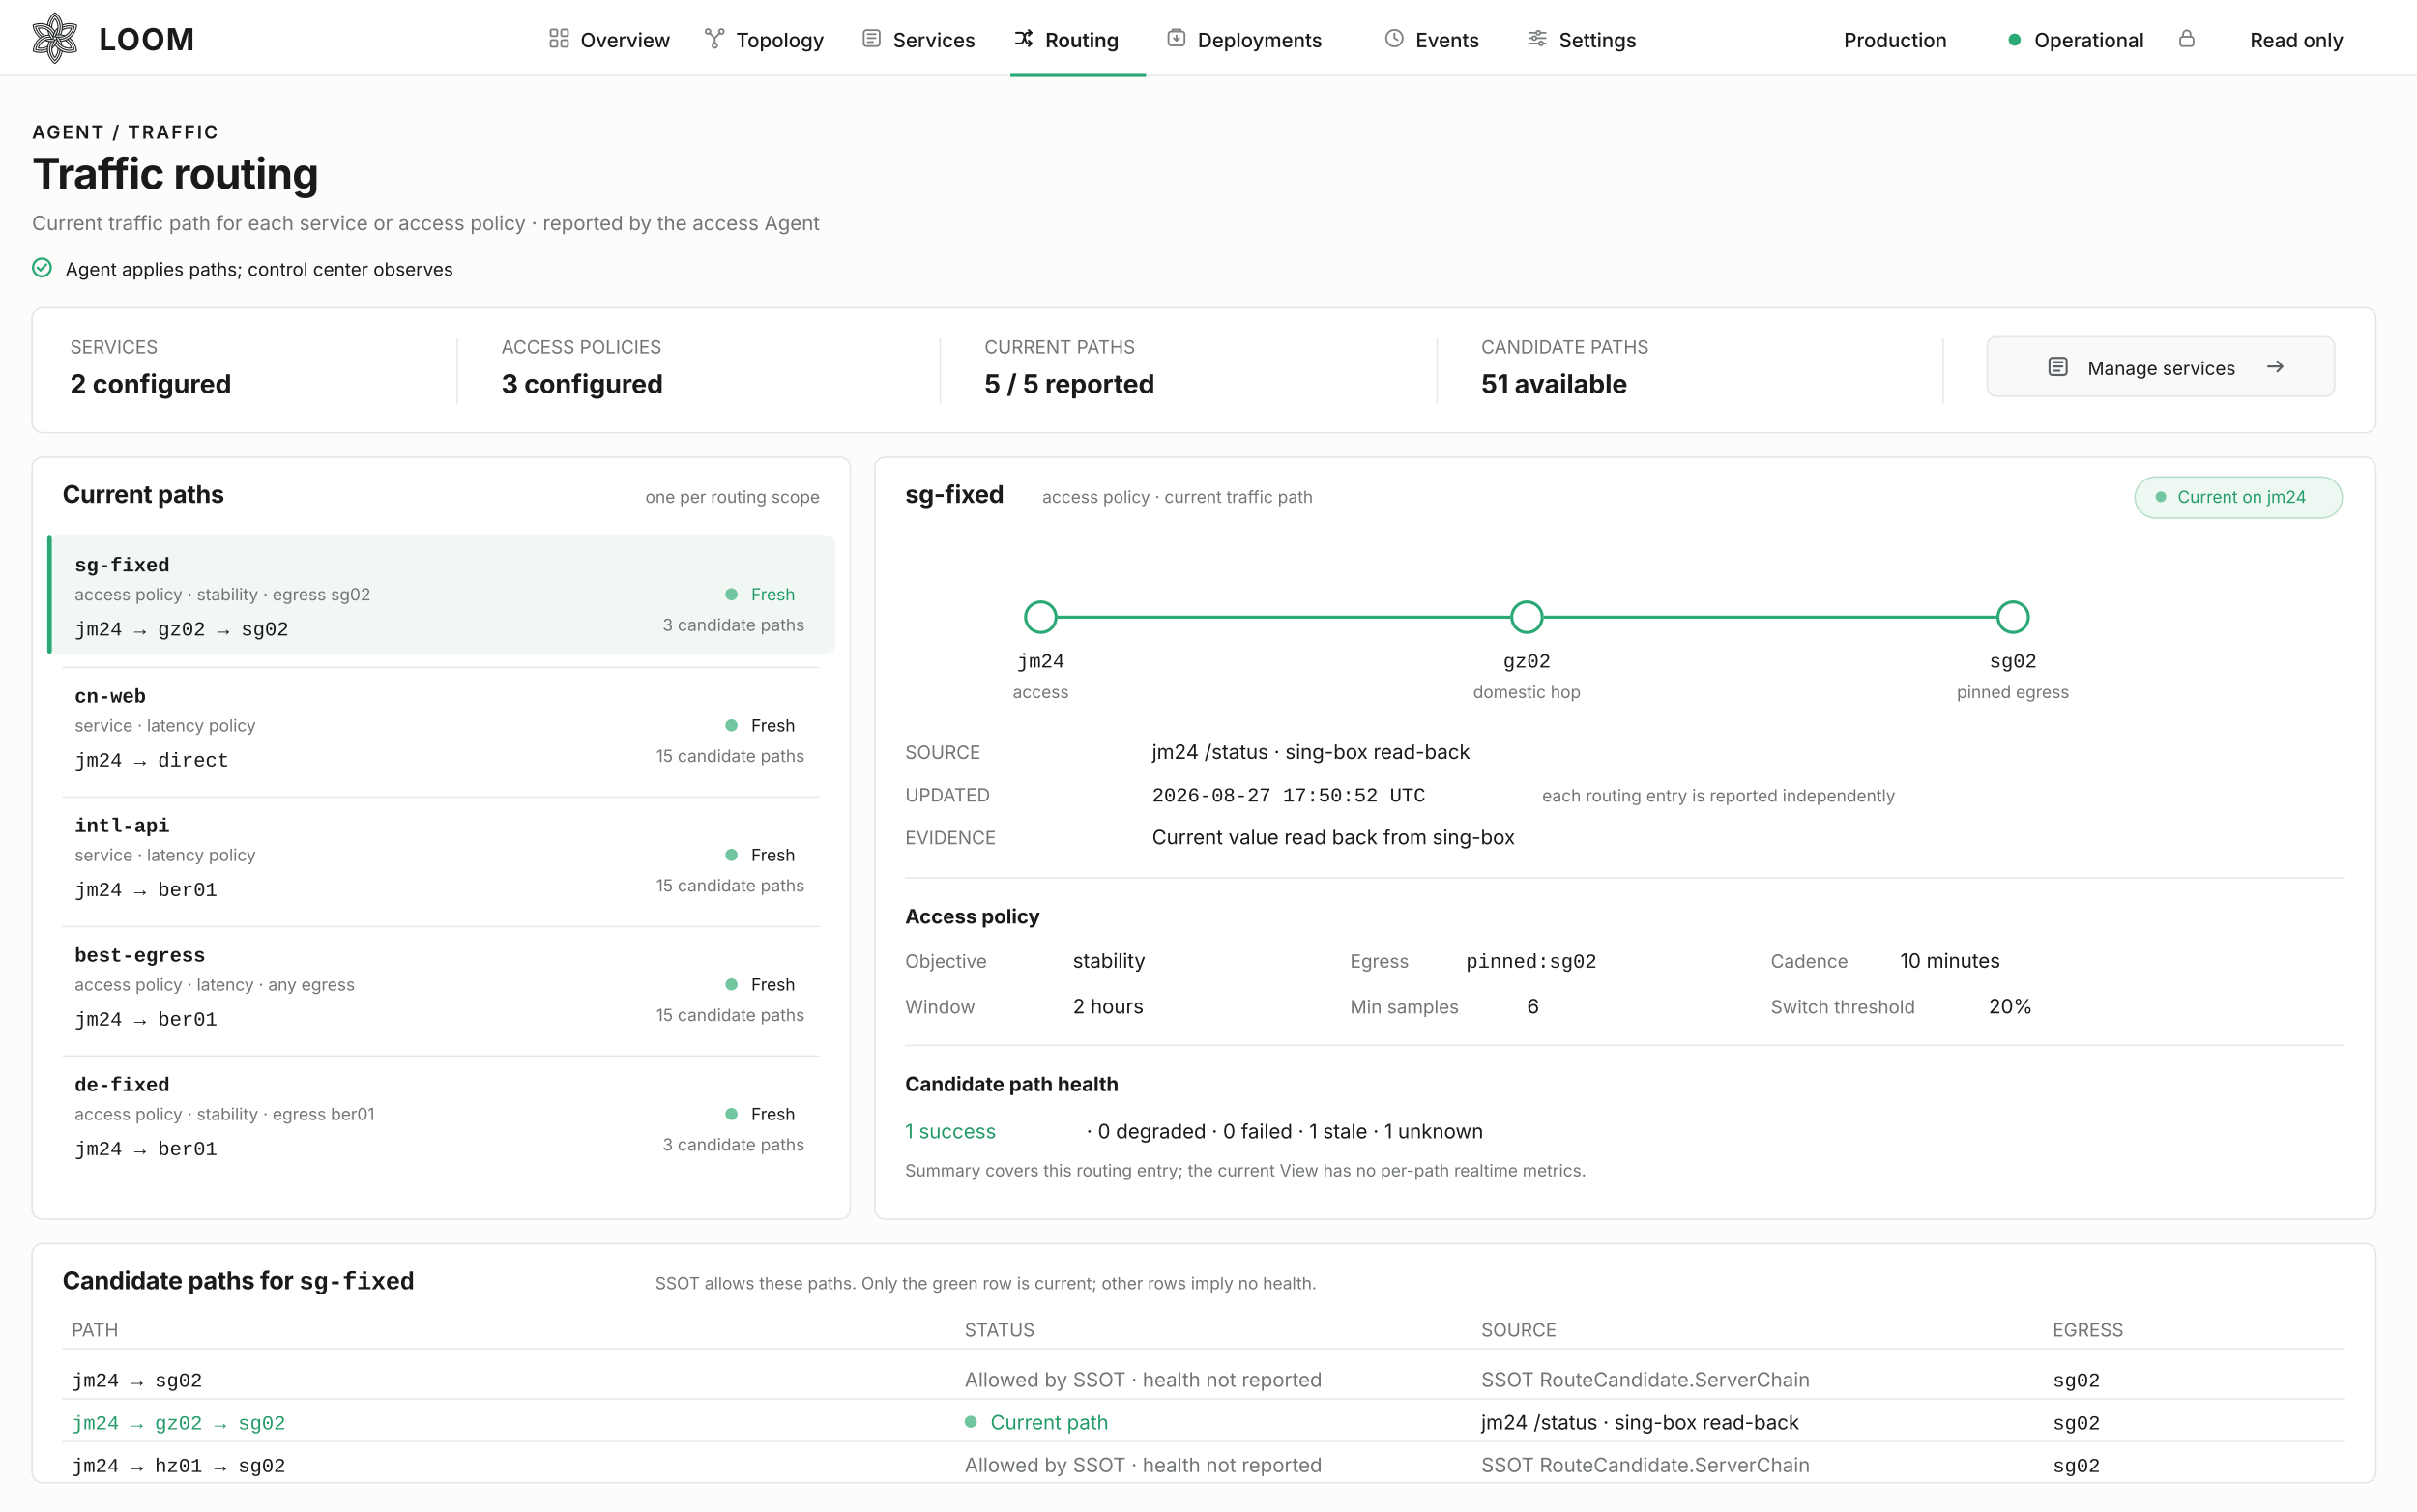
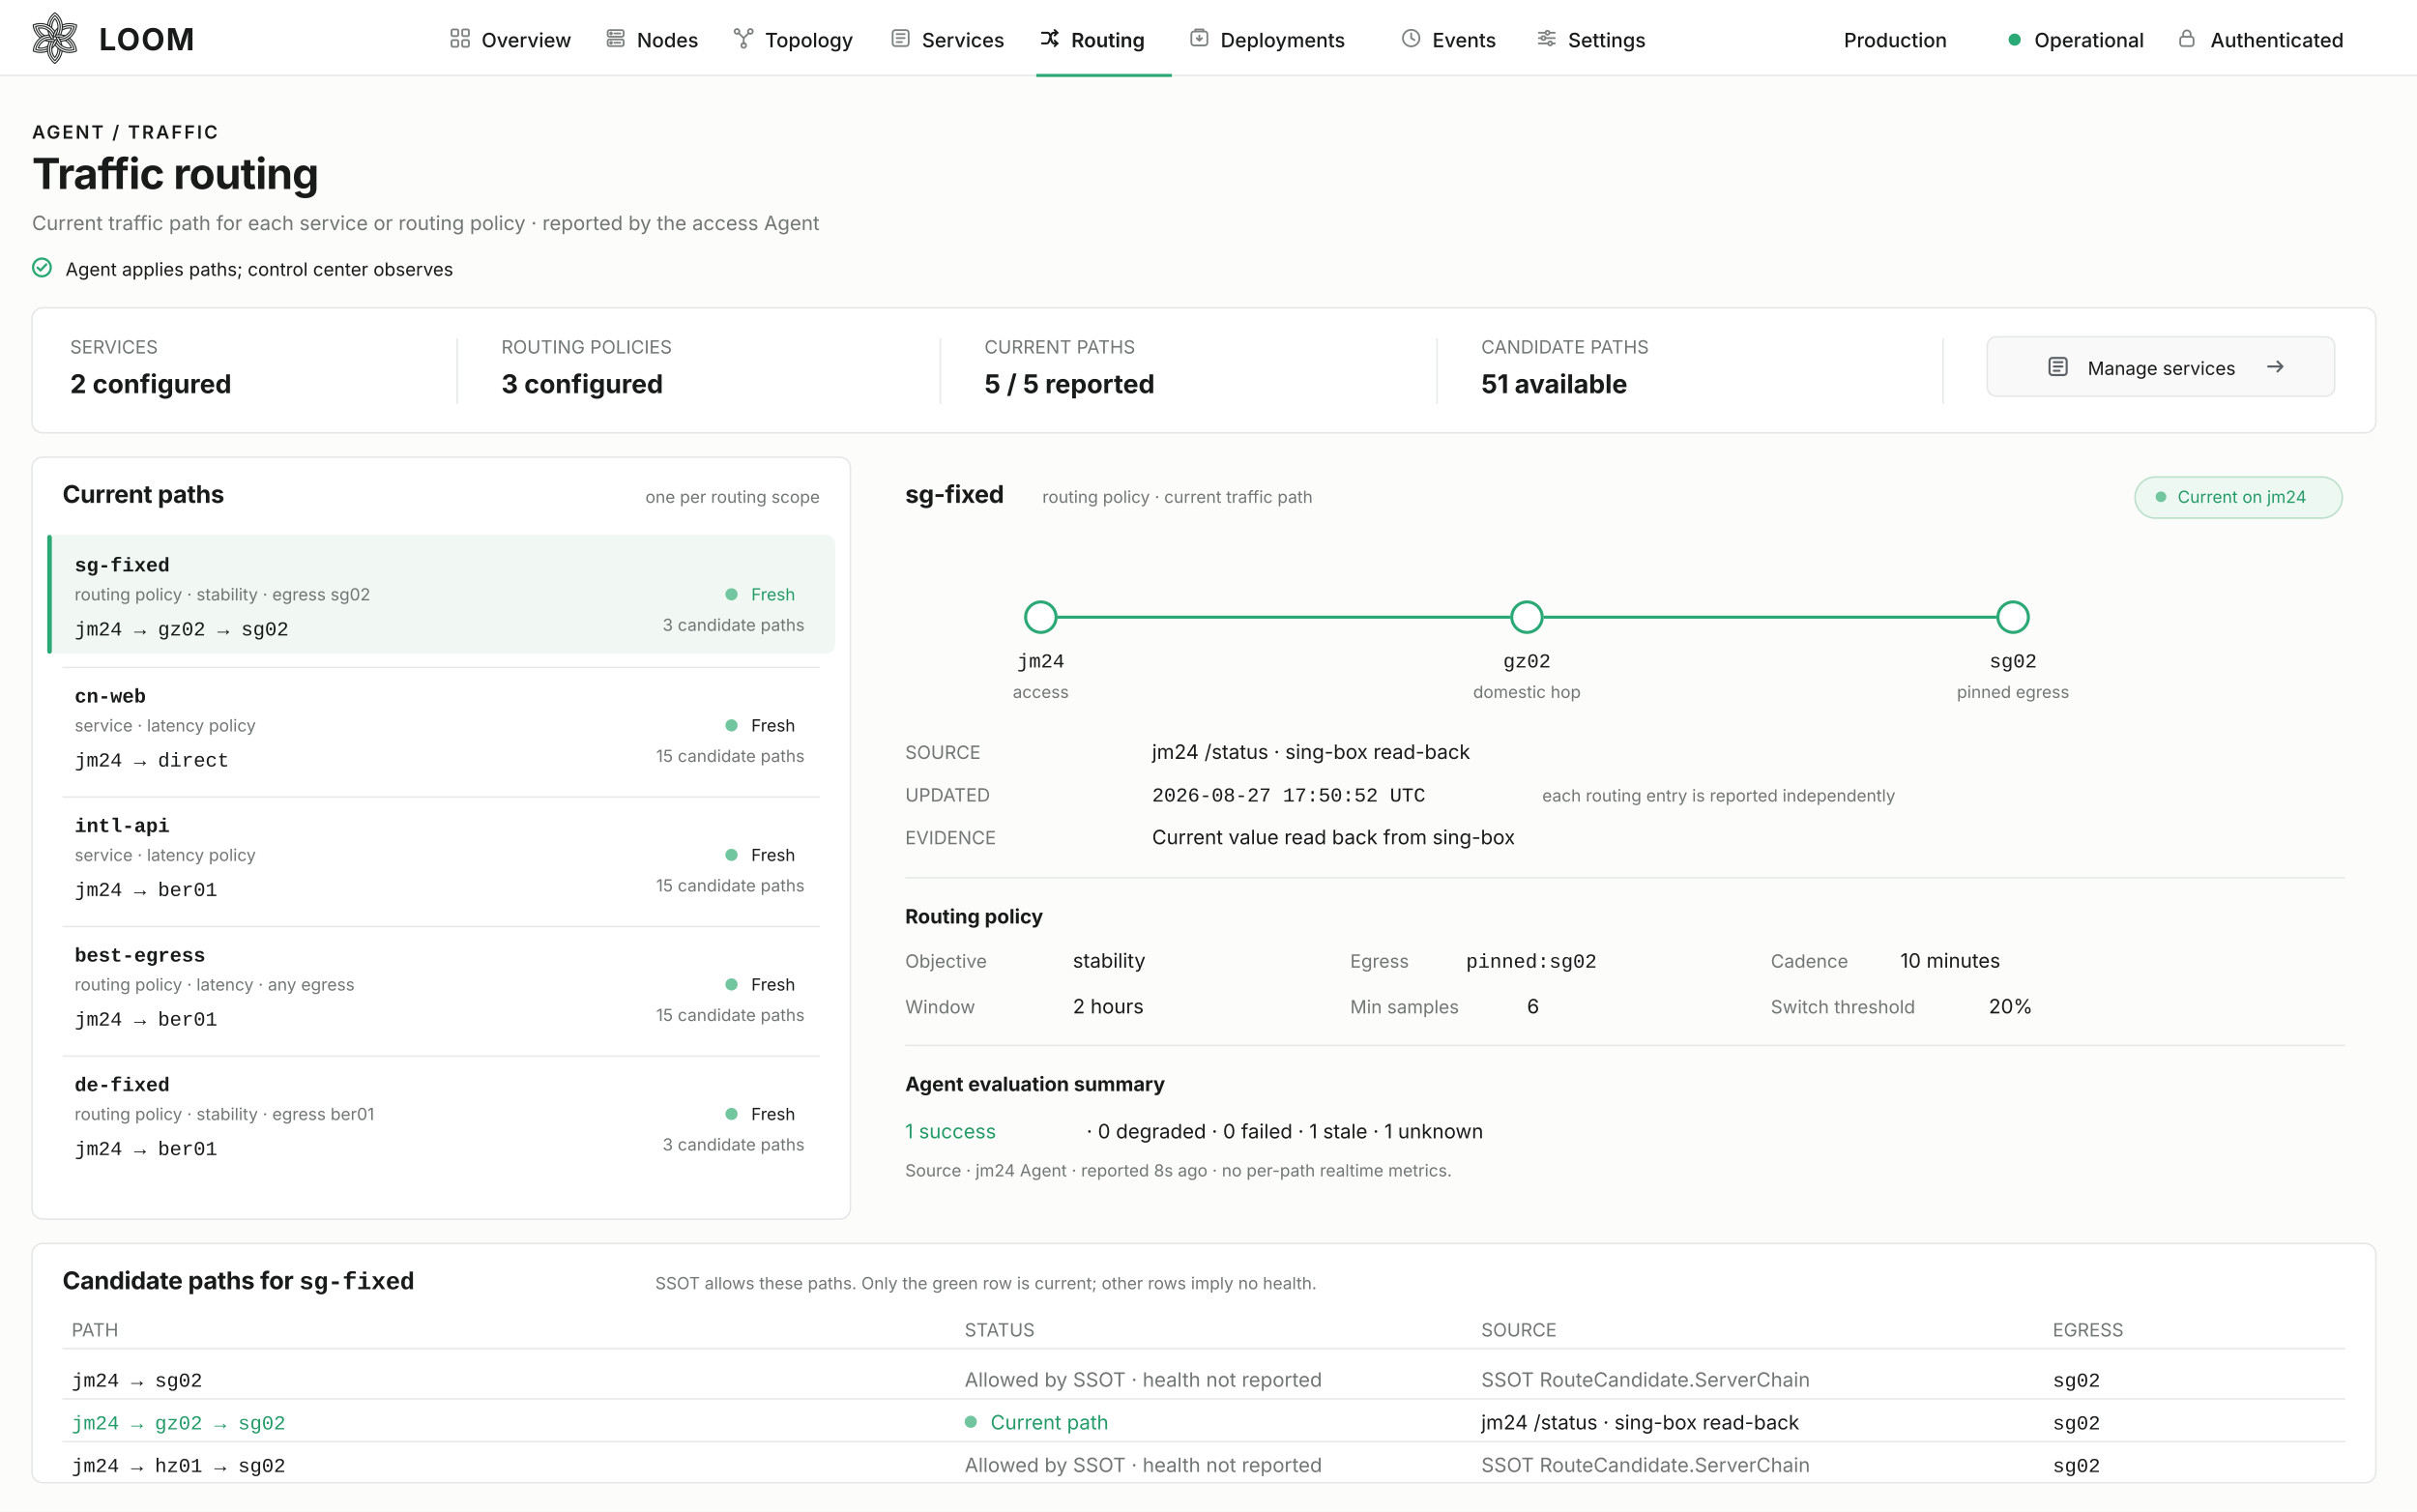
<svg xmlns="http://www.w3.org/2000/svg" width="1586" height="992" viewBox="0 0 1586 992" role="img" aria-labelledby="title description">
  <defs>
    <marker id="arrow-selected" markerWidth="7" markerHeight="7" refX="6" refY="3.5" orient="auto" markerUnits="strokeWidth">
      <path d="M0 0L7 3.5L0 7Z" fill="#2AA875" />
    </marker>
    <symbol id="icon-overview" viewBox="0 0 16 16">
      <rect x="1.5" y="1.5" width="5" height="5" rx="1" />
      <rect x="9.5" y="1.5" width="5" height="5" rx="1" />
      <rect x="1.5" y="9.5" width="5" height="5" rx="1" />
      <rect x="9.5" y="9.5" width="5" height="5" rx="1" />
    </symbol>
+     <symbol id="icon-nodes" viewBox="0 0 16 16">
+       <rect x="2" y="2" width="12" height="5" rx="1.4" />
+       <rect x="2" y="9" width="12" height="5" rx="1.4" />
+       <circle cx="4.5" cy="4.5" r=".7" />
+       <circle cx="4.5" cy="11.5" r=".7" />
+       <path d="M7 4.5h4.5M7 11.5h4.5" />
+     </symbol>
    <symbol id="icon-topology" viewBox="0 0 16 16">
      <path d="M4.2 4.2L8 8m3.8-3.8L8 8m0 0v4.4" />
      <circle cx="3" cy="3" r="1.8" />
      <circle cx="13" cy="3" r="1.8" />
      <circle cx="8" cy="13.5" r="1.8" />
    </symbol>
    <symbol id="icon-services" viewBox="0 0 16 16">
      <rect x="2" y="2" width="12" height="12" rx="2" />
      <path d="M5 5h6M5 8h6M5 11h4" />
    </symbol>
    <symbol id="icon-traffic" viewBox="0 0 16 16">
      <path d="M2 4h4.2C9 4 8.2 12 11 12h2.5M2 12h3.5C8.4 12 7.7 4 10.7 4h2.8" />
      <path d="M11.5 2l2 2-2 2m0 4l2 2-2 2" />
    </symbol>
    <symbol id="icon-deployments" viewBox="0 0 16 16">
      <rect x="2" y="3" width="12" height="10.5" rx="2" />
      <path d="M5 3V1.5h6V3M8 6v4m-2-2 2 2 2-2" />
    </symbol>
    <symbol id="icon-events" viewBox="0 0 16 16">
      <circle cx="8" cy="8" r="6.2" />
      <path d="M8 4.5V8l2.5 1.5" />
    </symbol>
    <symbol id="icon-settings" viewBox="0 0 16 16">
      <path d="M2 4h5m3 0h4M2 8h2m3 0h7M2 12h7m3 0h2" />
      <circle cx="8.5" cy="4" r="1.5" />
      <circle cx="5.5" cy="8" r="1.5" />
      <circle cx="10.5" cy="12" r="1.5" />
    </symbol>
    <symbol id="icon-status-ok" viewBox="0 0 16 16">
      <circle cx="8" cy="8" r="6.2" />
      <path d="M5 8.1l2 2 4-4.2" />
    </symbol>
    <symbol id="icon-lock" viewBox="0 0 16 16">
      <rect x="3" y="7" width="10" height="7" rx="1.8" />
      <path d="M5.2 7V5a2.8 2.8 0 0 1 5.6 0v2" />
    </symbol>
    <symbol id="icon-refresh" viewBox="0 0 16 16">
      <path d="M13.6 5.8A6 6 0 1 0 14 9" />
      <path d="M10.8 2.7h3v3" />
    </symbol>
    <symbol id="icon-filter" viewBox="0 0 16 16">
      <path d="M2 3h12L9.5 8v4.2L6.5 14V8Z" />
    </symbol>
    <symbol id="icon-download" viewBox="0 0 16 16">
      <path d="M8 2v8m-3-3 3 3 3-3M2.5 13.5h11" />
    </symbol>
    <symbol id="icon-check" viewBox="0 0 16 16">
      <circle cx="8" cy="8" r="6" />
      <path d="M5 8l2 2 4-4" />
    </symbol>
    <symbol id="icon-save" viewBox="0 0 16 16">
      <path d="M2.5 2.5h9l2 2v9h-11Z" />
      <path d="M5 2.5v4h6v-4M5 13v-4h6v4" />
    </symbol>
    <symbol id="icon-plus" viewBox="0 0 16 16">
      <path d="M8 3v10M3 8h10" />
    </symbol>
    <symbol id="icon-search" viewBox="0 0 16 16">
      <circle cx="7" cy="7" r="4.5" />
      <path d="m10.5 10.5 3 3" />
    </symbol>
    <symbol id="icon-arrow-right" viewBox="0 0 16 16">
      <path d="M2.5 8h10M9 4.5 12.5 8 9 11.5" />
    </symbol>
    <symbol id="icon-edit" viewBox="0 0 16 16">
      <path d="M3 11.8 2.5 14l2.2-.5 8.2-8.2-1.7-1.7Z" />
      <path d="m10.3 4.5 1.7 1.7" />
    </symbol>
    <symbol id="icon-trash" viewBox="0 0 16 16">
      <path d="M3.5 4.5h9M6 4.5V2.7h4v1.8m1.5 0-.6 9h-5.8l-.6-9M6.8 7v4m2.4-4v4" />
+     </symbol>
+     <symbol id="icon-key" viewBox="0 0 16 16">
+       <circle cx="5" cy="8" r="3" />
+       <path d="M8 8h6m-2 0v2m-2-2v2" />
+     </symbol>
+     <symbol id="icon-copy" viewBox="0 0 16 16">
+       <rect x="5" y="5" width="8" height="8" rx="1.5" />
+       <path d="M3 10.5H2.5V3.5a1 1 0 0 1 1-1h7V3" />
    </symbol>
    <style>

      .ui { font-family: Inter, "Atkinson Hyperlegible Next", ui-sans-serif, system-ui, -apple-system, "Segoe UI", sans-serif; fill: #181B1A; }
      .mono { font-family: "Intel One Mono", "SFMono-Regular", Consolas, "Liberation Mono", monospace; }
      .muted { fill: #717674; }
      .faint { fill: #9BA09E; }
      .green { fill: #239B68; }
      .amber { fill: #A66A14; }
      .red { fill: #B84C4C; }
      .blue { fill: #477D9C; }
      .heading { font-size: 28px; font-weight: 700; letter-spacing: -0.45px; }
      .eyebrow { font-size: 12px; font-weight: 600; letter-spacing: 1.35px; }
      .section { font-size: 16px; font-weight: 650; letter-spacing: -0.15px; }
      .subsection { font-size: 13px; font-weight: 650; }
      .label { font-size: 13px; font-weight: 500; }
      .body { font-size: 13px; font-weight: 400; }
      .small { font-size: 12px; font-weight: 400; }
      .tiny { font-size: 11px; font-weight: 400; }
      .metric { font-size: 17px; font-weight: 650; }
      .wordmark { font-size: 20px; font-weight: 700; letter-spacing: 0.8px; }
      .nav { font-size: 13px; font-weight: 450; }
      .nav-icon { fill: none; stroke: #7D8280; stroke-width: 1.35; stroke-linecap: round; stroke-linejoin: round; }
      .nav-icon-active { fill: none; stroke: #181B1A; stroke-width: 1.5; stroke-linecap: round; stroke-linejoin: round; }
      .status-icon { fill: none; stroke: #2AA875; stroke-width: 1.6; stroke-linecap: round; stroke-linejoin: round; }
      .action-icon { fill: none; stroke: #5B6166; stroke-width: 1.45; stroke-linecap: round; stroke-linejoin: round; }
      .panel { fill: #FFFFFF; stroke: #E4E7E5; stroke-width: 1; }
      .panel-soft { fill: #F8F9F8; stroke: #E4E7E5; stroke-width: 1; }
      .rule { stroke: #E6E9E7; stroke-width: 1; }
      .rule-dark { stroke: #CBD0CD; stroke-width: 1; }
      .status-dot { fill: #2AA875; }
      .quiet-dot { fill: #72C69F; }
      .warn-dot { fill: #D79B3B; }
      .bad-dot { fill: #C65A5A; }
      .neutral-dot { fill: #A5AAA8; }
      .wg { fill: none; stroke: #A5AAA8; stroke-width: 1.25; stroke-linecap: round; }
      .candidate { fill: none; stroke: #B9BEBC; stroke-width: 1.35; stroke-dasharray: 5 6; stroke-linecap: round; }
      .selected { fill: none; stroke: #2AA875; stroke-width: 2; stroke-linecap: round; stroke-linejoin: round; marker-end: url(#arrow-selected); }
      .chip { fill: #F4F6F5; stroke: #DEE2DF; stroke-width: 1; }
      .chip-green { fill: #EEF8F3; stroke: #B9DEC9; stroke-width: 1; }
      .chip-amber { fill: #FFF8EB; stroke: #E7D3AB; stroke-width: 1; }
      .button { fill: #181B1A; }
      .button-green { fill: #239B68; }
      .button-disabled { fill: #EFF1F0; stroke: #DDE1DF; stroke-width: 1; }
      .code-bg { fill: #F7F8F7; stroke: #E4E7E5; stroke-width: 1; }
      .timeline { fill: none; stroke: #CBD0CD; stroke-width: 1.3; }
      .timeline-ok { fill: none; stroke: #2AA875; stroke-width: 1.7; }
      .stage-line { stroke: #2AA875; stroke-width: 1.5; }
      .route-dot { fill: #239B68; }
      .node-name { font-size: 14px; font-weight: 650; }

    </style>
  </defs>
  <rect width="1586" height="992" fill="#FCFCFB" />
  <rect x="0" y="0" width="1586" height="50" fill="#FFFFFF" />
  <line class="rule" x1="0" y1="49.5" x2="1586" y2="49.5" />
  <svg x="18" y="7" width="36" height="36" viewBox="127 112 1000 1000" preserveAspectRatio="xMidYMid meet" aria-label="Loom">
    <g transform="translate(0,1254) scale(1,-1)">
      <path d="M616 1108 c-67 -49 -118 -133 -129 -209 0 -6 0 -6 -14 -1 -75 27 -166 24 -239 -6 -13 -5 -14 -7 -11 -29 12 -80 53 -155 115 -211 l9 -8 -6 -5 c-61 -53 -100 -121 -114 -200 -5 -31 -5 -38 4 -42 57 -26 138 -34 203 -20 13 2 22 5 39 10 14 5 14 5 15 -2 9 -70 60 -155 121 -204 17 -15 18 -15 34 -2 47 37 87 93 107 151 7 20 16 52 16 60 0 4 1 4 12 0 72 -28 158 -27 236 3 17 6 17 7 15 27 -8 79 -49 159 -111 215 l-9 9 10 9 c61 53 105 139 114 219 2 15 1 16 -28 26 -75 25 -156 25 -227 -2 -4 -1 -8 -2 -8 -2 -1 0 -2 7 -3 15 -15 81 -60 152 -126 198 -12 9 -14 9 -25 1z M639 1084 c105 -82 142 -225 92 -356 -7 -18 -7 -17 -16 -17 -4 0 -8 1 -8 1 -1 1 1 7 4 15 32 78 30 170 -5 243 -16 35 -40 66 -68 88 -9 8 -11 8 -20 0 -47 -39 -82 -103 -93 -169 -1 -7 -2 -12 -2 -13 -1 0 -17 8 -17 9 -1 1 4 27 7 40 13 44 37 89 68 124 15 16 44 43 47 43 0 0 5 -3 11 -8z M638 1031 c77 -72 98 -200 50 -307 -3 -8 -5 -11 -7 -12 -2 -1 -17 -1 -18 0 -1 0 2 6 5 12 44 94 31 213 -31 278 -10 11 -12 10 -29 -12 -26 -36 -44 -83 -47 -128 0 -6 -1 -11 -1 -11 -1 0 -6 4 -16 11 -4 3 2 39 12 67 13 41 41 84 68 108 4 4 3 4 14 -6z M635 973 c24 -33 37 -74 40 -124 l0 -15 -10 -10 c-11 -11 -23 -25 -32 -38 -6 -8 -5 -9 -13 3 -9 13 -19 24 -30 36 l-10 10 0 13 c3 48 18 94 42 128 6 7 6 7 13 -3z M413 893 c79 -13 148 -56 193 -118 12 -17 11 -15 6 -26 -3 -6 -5 -10 -5 -10 0 0 -4 6 -9 13 -66 103 -190 147 -314 114 -20 -6 -21 -6 -14 -34 15 -60 54 -120 102 -158 9 -8 9 -7 0 -12 -9 -6 -8 -6 -18 2 -57 48 -97 120 -110 196 -2 14 -3 13 7 16 22 9 53 16 85 19 13 2 61 0 77 -2z M923 895 c30 -3 83 -16 89 -22 2 -2 -7 -43 -14 -64 -34 -100 -109 -176 -200 -203 -23 -7 -59 -13 -61 -11 -2 2 -8 16 -8 16 0 1 7 2 16 2 74 9 136 45 185 108 27 35 49 81 57 120 4 17 3 19 -13 24 -62 19 -135 15 -193 -9 -9 -4 -9 -5 -9 7 l0 10 9 3 c25 10 56 17 83 19 9 1 50 1 59 0z M400 854 c70 -9 134 -47 176 -104 7 -11 21 -34 21 -36 0 -2 -6 -24 -7 -25 0 -1 -4 5 -8 13 -38 76 -106 124 -190 134 -14 2 -49 1 -62 -1 -16 -3 -18 -5 -12 -21 14 -42 48 -88 87 -117 7 -5 13 -10 13 -10 0 -1 -17 -9 -18 -9 -5 0 -42 35 -56 52 -24 29 -46 72 -54 105 -3 11 -3 10 11 14 30 8 67 10 99 5z M926 854 c13 -1 39 -7 40 -9 2 -2 -8 -34 -17 -55 -43 -93 -125 -152 -220 -158 l-11 0 -6 9 c-3 5 -5 9 -5 9 0 1 8 1 18 1 56 0 107 23 153 69 29 29 59 79 63 104 1 10 -11 13 -53 12 -42 0 -71 -6 -107 -24 -12 -6 -11 -6 -10 5 1 4 1 9 1 10 0 3 1 3 13 8 45 19 93 26 141 19z M391 816 c30 -3 68 -16 91 -32 l6 -3 4 -15 c4 -16 10 -34 16 -47 4 -11 4 -11 -3 -11 -12 -2 -37 -6 -48 -9 -16 -4 -14 -4 -26 4 -38 25 -67 57 -86 96 -7 15 -7 16 0 17 10 1 36 1 46 0z M914 816 c3 -2 2 -5 -4 -18 -19 -39 -53 -75 -89 -97 l-8 -5 -11 3 c-15 4 -33 8 -45 9 -6 1 -11 2 -11 2 -1 0 1 7 4 14 6 17 12 36 15 48 l1 9 9 5 c27 15 55 25 85 30 10 1 51 1 54 0z M669 789 c-4 -19 -7 -27 -14 -39 -10 -18 -20 -39 -29 -64 -1 -4 -2 -5 -10 -9 -9 -5 -9 -5 -5 11 10 40 28 75 51 103 10 12 10 12 7 -2z M529 746 c14 -16 17 -20 25 -37 8 -17 22 -42 30 -54 5 -9 6 -24 1 -26 -7 -2 -13 5 -35 46 -15 28 -35 75 -35 83 0 2 7 -4 14 -12z M721 691 c25 -1 43 -3 61 -8 4 0 2 -2 -8 -5 -19 -6 -28 -7 -48 -6 -12 1 -29 1 -46 1 -36 -1 -37 -1 -33 11 2 7 1 6 24 7 12 0 23 1 26 1 2 0 13 0 24 -1z M525 681 c5 -10 5 -10 -7 -10 -120 -9 -223 -101 -248 -221 -4 -22 -4 -23 11 -28 61 -19 132 -16 192 7 5 2 9 3 10 3 0 0 0 -5 0 -10 l1 -9 -9 -4 c-62 -24 -145 -25 -216 -1 -17 5 -16 4 -14 15 15 104 74 190 160 235 34 17 63 25 108 30 8 1 7 2 12 -7z M638 655 l9 -4 0 -10 c1 -13 2 -12 -10 -19 l-9 -6 -10 6 -9 6 -1 11 0 11 9 5 c12 6 11 6 21 0z M683 651 c0 -1 6 -10 12 -21 18 -30 29 -54 39 -82 6 -19 6 -19 -4 -9 -16 16 -22 25 -30 42 -7 14 -25 48 -30 54 -2 3 -3 15 -1 16 1 2 13 1 14 0z M546 642 c3 -5 5 -9 5 -9 0 -1 -7 -1 -16 -1 -94 0 -185 -66 -216 -155 -7 -22 -6 -23 23 -27 44 -5 89 3 131 21 7 3 13 6 13 6 0 -1 -1 -5 -1 -11 l-1 -11 -11 -5 c-53 -22 -115 -26 -174 -12 -11 3 -10 3 -9 10 8 39 30 82 58 115 44 53 119 88 184 88 l9 0 5 -9z M902 622 c45 -39 79 -92 96 -151 5 -19 10 -43 10 -51 l1 -7 -14 -5 c-89 -30 -180 -22 -253 22 -40 25 -68 49 -93 83 l-7 10 4 7 c7 13 6 12 12 3 73 -104 198 -148 317 -110 12 4 13 4 8 27 -9 42 -31 88 -59 123 -8 10 -33 35 -42 41 -6 5 -6 5 2 11 9 6 8 6 18 -3z M542 610 c10 -1 27 -1 38 -1 l20 0 8 -5 c4 -2 8 -4 8 -5 0 0 -1 -2 -2 -4 l-1 -4 -43 0 c-45 1 -55 2 -81 7 -8 1 -14 3 -15 3 0 1 15 6 27 8 15 3 15 3 20 2 2 0 11 0 21 -1z M661 609 c5 -9 -53 -107 -73 -125 -3 -3 -3 0 1 14 4 17 8 26 14 37 12 18 31 52 34 60 1 2 4 5 11 10 11 7 11 7 13 4z M863 604 c48 -36 83 -90 98 -148 2 -7 3 -14 3 -14 -1 -1 -5 -3 -11 -4 -90 -23 -180 3 -247 69 -17 18 -42 51 -42 56 0 2 9 20 10 20 0 0 3 -4 5 -8 36 -66 102 -112 177 -124 12 -2 51 -2 64 0 19 4 21 5 17 17 -15 50 -55 103 -97 128 -1 1 -2 2 -2 2 0 1 17 10 19 10 0 0 3 -2 6 -4z M458 585 c12 -4 37 -9 48 -11 8 0 7 0 3 -10 -5 -13 -13 -36 -16 -49 -3 -13 -2 -12 -19 -21 -38 -19 -72 -26 -112 -25 -22 1 -23 1 -23 5 3 13 23 45 41 67 16 18 58 49 64 48 1 -1 7 -2 14 -4z M824 583 c35 -22 63 -53 81 -89 6 -12 11 -22 10 -23 -4 -3 -47 -2 -68 2 -26 5 -69 24 -82 35 0 1 -2 8 -4 17 -2 9 -6 23 -10 32 -6 19 -6 18 1 19 14 1 57 11 59 13 1 1 4 0 13 -6z M553 570 c1 -1 1 -2 -2 -7 -11 -21 -21 -55 -26 -82 -15 -86 17 -180 82 -245 20 -20 19 -20 40 0 44 45 71 101 82 165 1 6 2 11 2 11 0 1 4 -1 9 -4 l8 -4 0 -5 c-11 -74 -51 -146 -110 -198 -12 -10 -10 -10 -21 -1 -77 65 -122 167 -113 259 3 34 14 74 26 103 l4 9 9 0 c5 0 9 0 10 -1z M597 570 c0 -1 -4 -9 -8 -18 -43 -88 -35 -184 20 -258 15 -20 17 -21 27 -10 30 33 52 90 57 145 0 11 0 11 10 3 10 -7 9 -6 7 -19 -7 -62 -34 -117 -76 -161 l-7 -7 -8 8 c-51 50 -82 131 -77 200 3 35 12 70 28 103 l7 14 10 0 c5 0 10 0 10 0z M639 493 c5 -6 14 -17 22 -24 l13 -14 0 -8 c0 -44 -14 -93 -38 -130 -9 -14 -9 -14 -13 -8 -26 35 -42 84 -42 127 l0 11 12 12 c11 12 22 25 31 38 3 4 6 7 6 7 0 0 4 -5 9 -11z" fill="#252927" fill-rule="evenodd" clip-rule="evenodd" />
    </g>
  </svg>
  <text class="ui wordmark" x="65" y="33">LOOM</text>
  <g class="ui nav">
-     <use href="#icon-overview" x="360" y="18" width="14" height="14" class="nav-icon" />
-     <text x="381" y="31">Overview</text>
-     <use href="#icon-topology" x="462" y="18" width="14" height="14" class="nav-icon" />
-     <text x="483" y="31">Topology</text>
-     <use href="#icon-services" x="565" y="18" width="14" height="14" class="nav-icon" />
-     <text x="586" y="31">Services</text>
-     <use href="#icon-traffic" x="665" y="18" width="14" height="14" class="nav-icon-active" />
-     <text x="686" y="31" font-weight="600">Routing</text>
-     <use href="#icon-deployments" x="765" y="18" width="14" height="14" class="nav-icon" />
-     <text x="786" y="31">Deployments</text>
-     <use href="#icon-events" x="908" y="18" width="14" height="14" class="nav-icon" />
-     <text x="929" y="31">Events</text>
-     <use href="#icon-settings" x="1002" y="18" width="14" height="14" class="nav-icon" />
-     <text x="1023" y="31">Settings</text>
-   </g>
-   <line x1="663" y1="49.5" x2="752" y2="49.5" stroke="#2AA875" stroke-width="2" />
+     <use href="#icon-overview" x="295" y="18" width="14" height="14" class="nav-icon" />
+     <text x="316" y="31">Overview</text>
+     <use href="#icon-nodes" x="397" y="18" width="14" height="14" class="nav-icon" />
+     <text x="418" y="31">Nodes</text>
+     <use href="#icon-topology" x="481" y="18" width="14" height="14" class="nav-icon" />
+     <text x="502" y="31">Topology</text>
+     <use href="#icon-services" x="584" y="18" width="14" height="14" class="nav-icon" />
+     <text x="605" y="31">Services</text>
+     <use href="#icon-traffic" x="682" y="18" width="14" height="14" class="nav-icon-active" />
+     <text x="703" y="31" font-weight="600">Routing</text>
+     <use href="#icon-deployments" x="780" y="18" width="14" height="14" class="nav-icon" />
+     <text x="801" y="31">Deployments</text>
+     <use href="#icon-events" x="919" y="18" width="14" height="14" class="nav-icon" />
+     <text x="940" y="31">Events</text>
+     <use href="#icon-settings" x="1008" y="18" width="14" height="14" class="nav-icon" />
+     <text x="1029" y="31">Settings</text>
+   </g>
+   <line x1="680" y1="49.5" x2="769" y2="49.5" stroke="#2AA875" stroke-width="2" />
  <g class="ui nav">
    <text x="1210" y="31">Production</text>
    <circle class="status-dot" cx="1322" cy="26" r="4" />
    <text x="1335" y="31">Operational</text>
    <use href="#icon-lock" x="1428" y="18" width="14" height="14" class="nav-icon" />
-     <text x="1538" y="31" text-anchor="end">Read only</text>
+     <text x="1538" y="31" text-anchor="end">Authenticated</text>
  </g>
  <g class="ui">
    <text class="eyebrow" x="21" y="91">AGENT / TRAFFIC</text>
    <text class="heading" x="21" y="124">Traffic routing</text>
-     <text class="body muted" x="21" y="151">Current traffic path for each service or access policy · reported by the access Agent</text>
+     <text class="body muted" x="21" y="151">Current traffic path for each service or routing policy · reported by the access Agent</text>
    <use href="#icon-status-ok" x="20" y="168" width="15" height="15" class="status-icon" />
    <text class="small" x="43" y="181">Agent applies paths; control center observes</text>
  </g>
  <rect class="panel" x="21" y="202" width="1538" height="82" rx="7" />
  <g class="ui">
    <text class="small muted" x="46" y="232">SERVICES</text>
    <text class="metric" x="46" y="258">2 configured</text>
-     <text class="small muted" x="329" y="232">ACCESS POLICIES</text>
+     <text class="small muted" x="329" y="232">ROUTING POLICIES</text>
    <text class="metric" x="329" y="258">3 configured</text>
    <text class="small muted" x="646" y="232">CURRENT PATHS</text>
    <text class="metric" x="646" y="258">5 / 5 reported</text>
    <text class="small muted" x="972" y="232">CANDIDATE PATHS</text>
    <text class="metric" x="972" y="258">51 available</text>
    <rect class="panel-soft" x="1304" y="221" width="228" height="39" rx="6" />
    <use href="#icon-services" x="1343" y="233" width="15" height="15" class="action-icon" />
    <text class="small" x="1370" y="246">Manage services</text>
    <use href="#icon-arrow-right" x="1486" y="233" width="15" height="15" class="action-icon" />
  </g>
  <line class="rule" x1="300" y1="222" x2="300" y2="265" />
  <line class="rule" x1="617" y1="222" x2="617" y2="265" />
  <line class="rule" x1="943" y1="222" x2="943" y2="265" />
  <line class="rule" x1="1275" y1="222" x2="1275" y2="265" />
  <rect class="panel" x="21" y="300" width="537" height="500" rx="7" />
  <g class="ui">
    <text class="section" x="41" y="330">Current paths</text>
    <text class="tiny muted" x="538" y="330" text-anchor="end">one per routing scope</text>
    <rect x="31" y="351" width="517" height="78" rx="6" fill="#F1F8F4" />
    <rect x="31" y="351" width="3" height="78" rx="1.5" fill="#2AA875" />
    <text class="subsection mono" x="49" y="375">sg-fixed</text>
-     <text class="tiny muted" x="49" y="394">access policy · stability · egress sg02</text>
+     <text class="tiny muted" x="49" y="394">routing policy · stability · egress sg02</text>
    <text class="body mono" x="49" y="417">jm24 → gz02 → sg02</text>
    <circle class="quiet-dot" cx="480" cy="390" r="4" />
    <text class="tiny green" x="493" y="394">Fresh</text>
    <text class="tiny muted" x="528" y="414" text-anchor="end">3 candidate paths</text>
    <text class="subsection mono" x="49" y="461">cn-web</text>
    <text class="tiny muted" x="49" y="480">service · latency policy</text>
    <text class="body mono" x="49" y="503">jm24 → direct</text>
    <circle class="quiet-dot" cx="480" cy="476" r="4" />
    <text class="tiny" x="493" y="480">Fresh</text>
    <text class="tiny muted" x="528" y="500" text-anchor="end">15 candidate paths</text>
    <line class="rule" x1="41" y1="438" x2="538" y2="438" />
    <text class="subsection mono" x="49" y="546">intl-api</text>
    <text class="tiny muted" x="49" y="565">service · latency policy</text>
    <text class="body mono" x="49" y="588">jm24 → ber01</text>
    <circle class="quiet-dot" cx="480" cy="561" r="4" />
    <text class="tiny" x="493" y="565">Fresh</text>
    <text class="tiny muted" x="528" y="585" text-anchor="end">15 candidate paths</text>
    <line class="rule" x1="41" y1="523" x2="538" y2="523" />
    <text class="subsection mono" x="49" y="631">best-egress</text>
-     <text class="tiny muted" x="49" y="650">access policy · latency · any egress</text>
+     <text class="tiny muted" x="49" y="650">routing policy · latency · any egress</text>
    <text class="body mono" x="49" y="673">jm24 → ber01</text>
    <circle class="quiet-dot" cx="480" cy="646" r="4" />
    <text class="tiny" x="493" y="650">Fresh</text>
    <text class="tiny muted" x="528" y="670" text-anchor="end">15 candidate paths</text>
    <line class="rule" x1="41" y1="608" x2="538" y2="608" />
    <text class="subsection mono" x="49" y="716">de-fixed</text>
-     <text class="tiny muted" x="49" y="735">access policy · stability · egress ber01</text>
+     <text class="tiny muted" x="49" y="735">routing policy · stability · egress ber01</text>
    <text class="body mono" x="49" y="758">jm24 → ber01</text>
    <circle class="quiet-dot" cx="480" cy="731" r="4" />
    <text class="tiny" x="493" y="735">Fresh</text>
    <text class="tiny muted" x="528" y="755" text-anchor="end">3 candidate paths</text>
    <line class="rule" x1="41" y1="693" x2="538" y2="693" />
  </g>
-   <rect class="panel" x="574" y="300" width="985" height="500" rx="7" />
  <g class="ui">
    <text class="section" x="594" y="330">sg-fixed</text>
-     <text class="tiny muted" x="684" y="330">access policy · current traffic path</text>
+     <text class="tiny muted" x="684" y="330">routing policy · current traffic path</text>
    <rect class="chip-green" x="1401" y="313" width="136" height="27" rx="13.5" />
    <circle class="quiet-dot" cx="1418" cy="326" r="3.5" />
    <text class="tiny green" x="1429" y="330">Current on jm24</text>
    <line x1="694" y1="405" x2="991" y2="405" stroke="#2AA875" stroke-width="2" />
    <line x1="1013" y1="405" x2="1310" y2="405" stroke="#2AA875" stroke-width="2" />
    <circle cx="683" cy="405" r="10" fill="#FFFFFF" stroke="#2AA875" stroke-width="2" />
    <circle cx="1002" cy="405" r="10" fill="#FFFFFF" stroke="#2AA875" stroke-width="2" />
    <circle cx="1321" cy="405" r="10" fill="#FFFFFF" stroke="#2AA875" stroke-width="2" />
    <text class="body mono" x="683" y="438" text-anchor="middle">jm24</text>
    <text class="body mono" x="1002" y="438" text-anchor="middle">gz02</text>
    <text class="body mono" x="1321" y="438" text-anchor="middle">sg02</text>
    <text class="tiny muted" x="683" y="458" text-anchor="middle">access</text>
    <text class="tiny muted" x="1002" y="458" text-anchor="middle">domestic hop</text>
    <text class="tiny muted" x="1321" y="458" text-anchor="middle">pinned egress</text>
    <text class="small muted" x="594" y="498">SOURCE</text>
    <text class="body" x="756" y="498">jm24 /status · sing-box read-back</text>
    <text class="small muted" x="594" y="526">UPDATED</text>
    <text class="body mono" x="756" y="526">2026-08-27 17:50:52 UTC</text>
    <text class="tiny muted" x="1012" y="526">each routing entry is reported independently</text>
    <text class="small muted" x="594" y="554">EVIDENCE</text>
    <text class="body" x="756" y="554">Current value read back from sing-box</text>
    <line class="rule" x1="594" y1="576" x2="1539" y2="576" />
-     <text class="subsection" x="594" y="606">Access policy</text>
+     <text class="subsection" x="594" y="606">Routing policy</text>
    <text class="small muted" x="594" y="635">Objective</text>
    <text class="body" x="704" y="635">stability</text>
    <text class="small muted" x="886" y="635">Egress</text>
    <text class="body mono" x="962" y="635">pinned:sg02</text>
    <text class="small muted" x="1162" y="635">Cadence</text>
    <text class="body" x="1247" y="635">10 minutes</text>
    <text class="small muted" x="594" y="665">Window</text>
    <text class="body" x="704" y="665">2 hours</text>
    <text class="small muted" x="886" y="665">Min samples</text>
    <text class="body" x="1002" y="665">6</text>
    <text class="small muted" x="1162" y="665">Switch threshold</text>
    <text class="body" x="1305" y="665">20%</text>
    <line class="rule" x1="594" y1="686" x2="1539" y2="686" />
-     <text class="subsection" x="594" y="716">Candidate path health</text>
+     <text class="subsection" x="594" y="716">Agent evaluation summary</text>
    <text class="body green" x="594" y="747">1 success</text>
    <text class="body" x="713" y="747">· 0 degraded · 0 failed · 1 stale · 1 unknown</text>
-     <text class="tiny muted" x="594" y="772">Summary covers this routing entry; the current View has no per-path realtime metrics.</text>
+     <text class="tiny muted" x="594" y="772">Source · jm24 Agent · reported 8s ago · no per-path realtime metrics.</text>
  </g>
  <rect class="panel" x="21" y="816" width="1538" height="157" rx="7" />
  <g class="ui">
    <text class="section" x="41" y="846">Candidate paths for <tspan class="mono">sg-fixed</tspan>
    </text>
    <text class="tiny muted" x="430" y="846">SSOT allows these paths. Only the green row is current; other rows imply no health.</text>
    <text class="small muted" x="47" y="877">PATH</text>
    <text class="small muted" x="633" y="877">STATUS</text>
    <text class="small muted" x="972" y="877">SOURCE</text>
    <text class="small muted" x="1347" y="877">EGRESS</text>
    <line class="rule" x1="41" y1="885" x2="1539" y2="885" />
    <text class="body mono" x="47" y="910">jm24 → sg02</text>
    <text class="body muted" x="633" y="910">Allowed by SSOT · health not reported</text>
    <text class="body muted" x="972" y="910">SSOT RouteCandidate.ServerChain</text>
    <text class="body mono" x="1347" y="910">sg02</text>
    <text class="body mono green" x="47" y="938">jm24 → gz02 → sg02</text>
    <circle class="quiet-dot" cx="637" cy="933" r="4" />
    <text class="body green" x="650" y="938">Current path</text>
    <text class="body" x="972" y="938">jm24 /status · sing-box read-back</text>
    <text class="body mono" x="1347" y="938">sg02</text>
    <text class="body mono" x="47" y="966">jm24 → hz01 → sg02</text>
    <text class="body muted" x="633" y="966">Allowed by SSOT · health not reported</text>
    <text class="body muted" x="972" y="966">SSOT RouteCandidate.ServerChain</text>
    <text class="body mono" x="1347" y="966">sg02</text>
  </g>
  <line class="rule" x1="41" y1="918" x2="1539" y2="918" />
  <line class="rule" x1="41" y1="946" x2="1539" y2="946" />
</svg>
